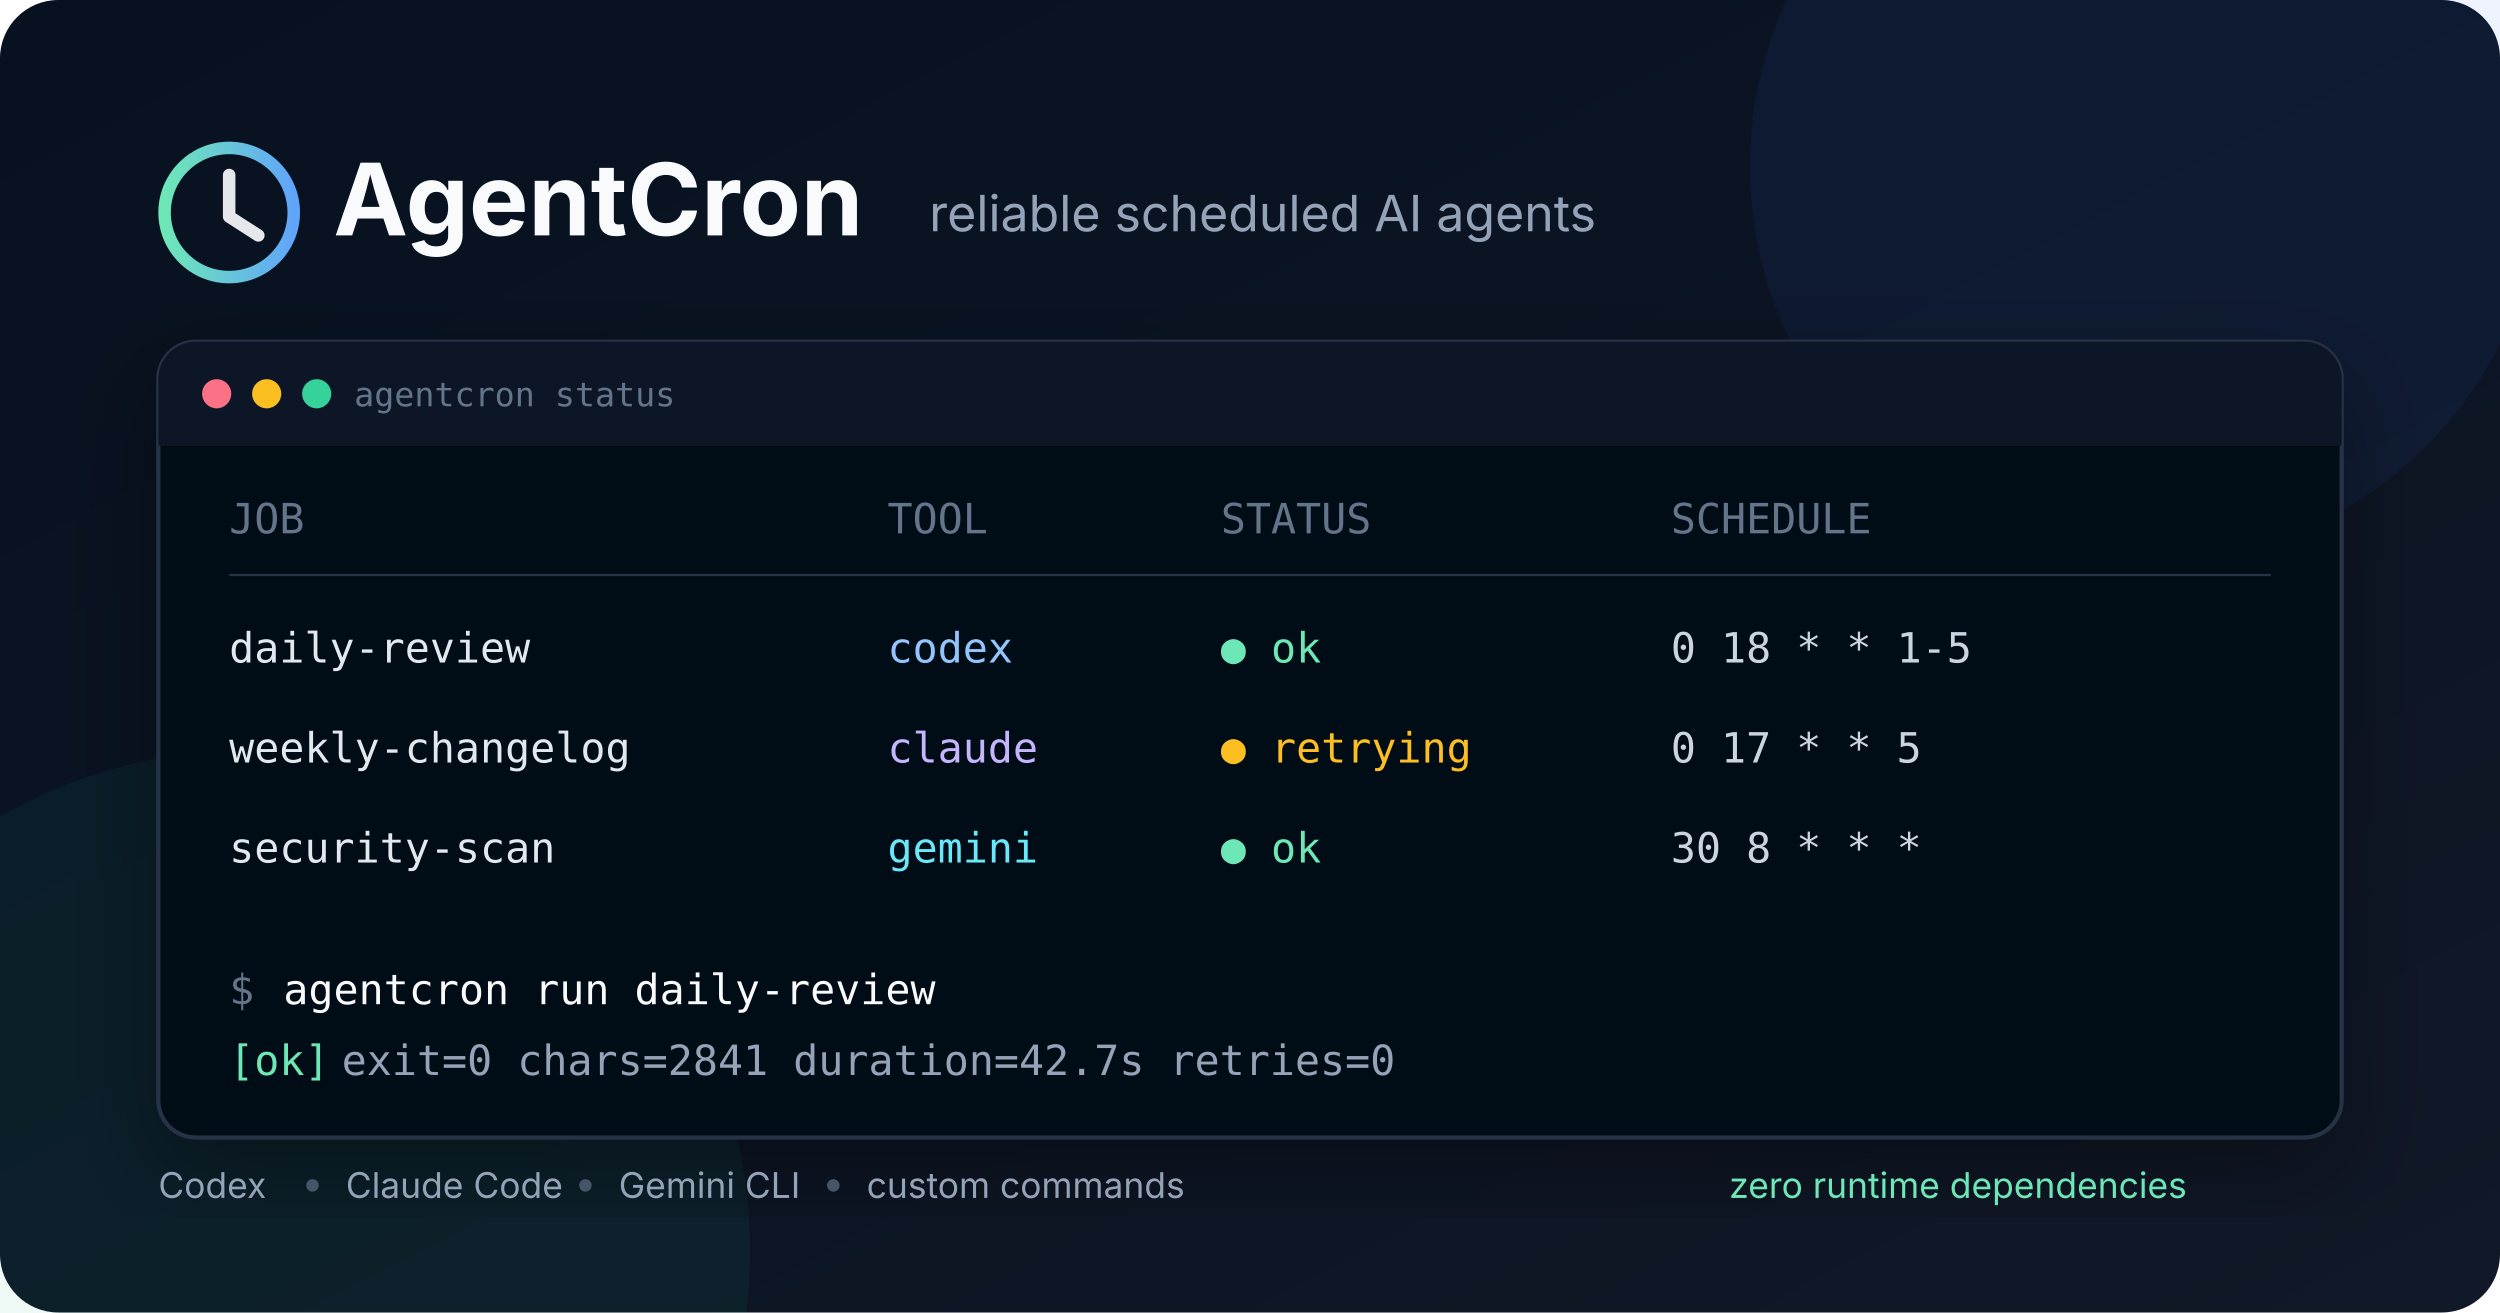
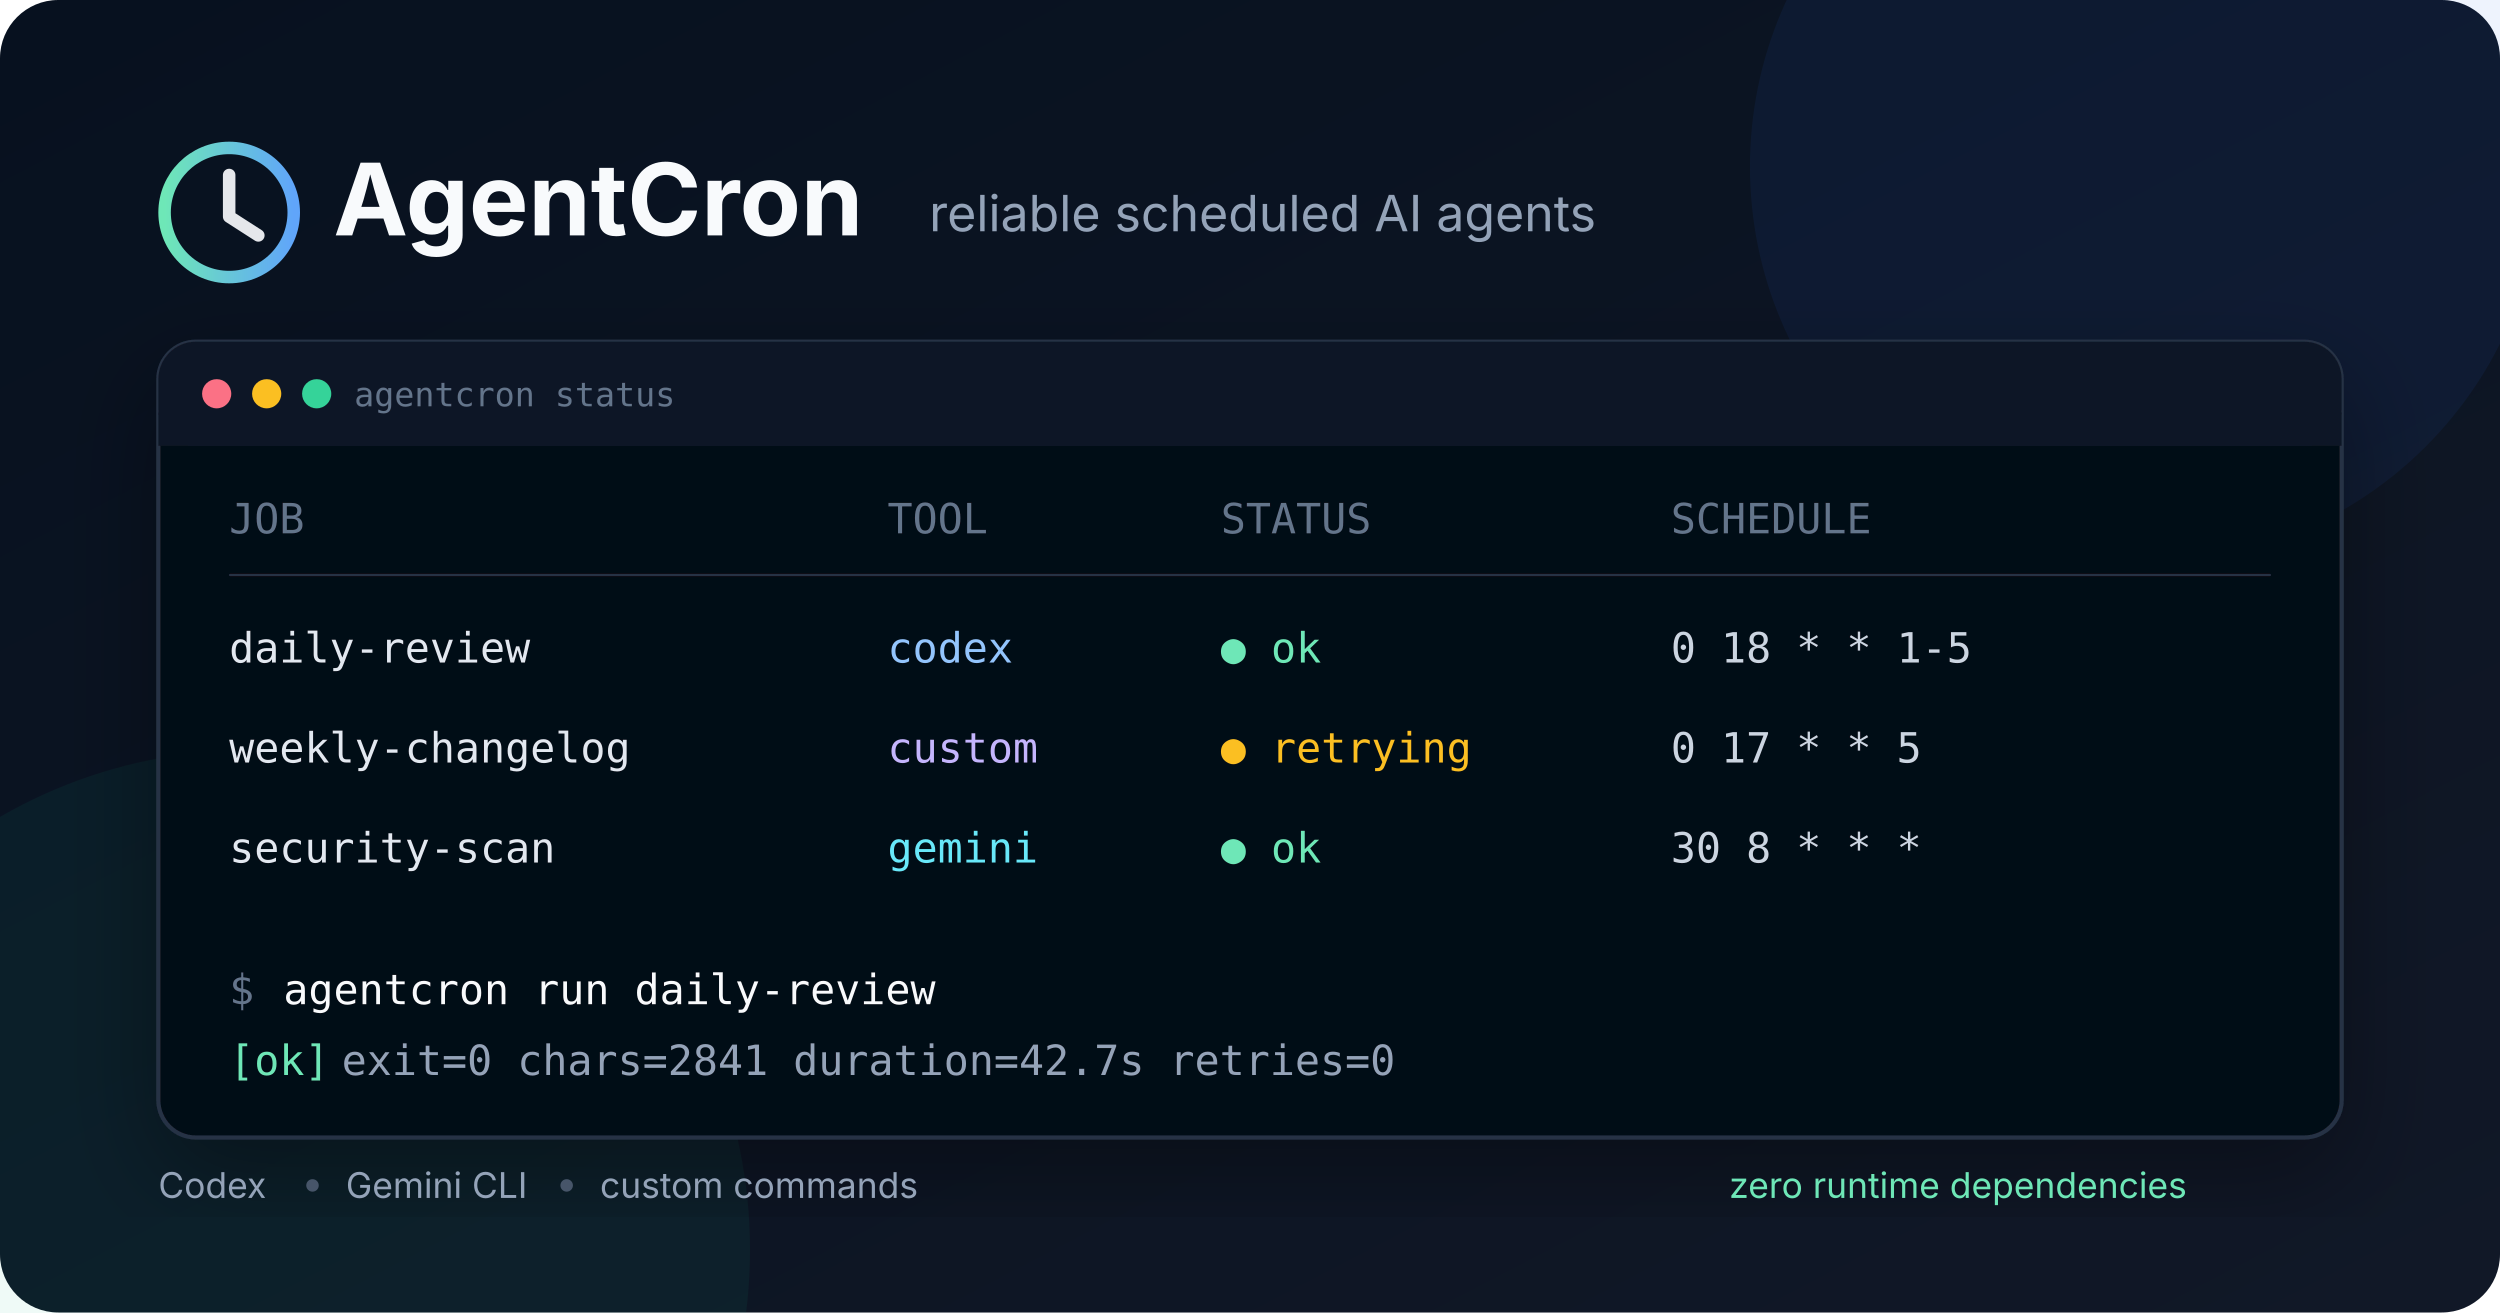
<svg xmlns="http://www.w3.org/2000/svg" width="1200" height="630" viewBox="0 0 1200 630" role="img" aria-labelledby="title desc">
  <defs>
    <linearGradient id="bg" x1="0" y1="0" x2="1" y2="1">
      <stop stop-color="#07111f" />
      <stop offset="1" stop-color="#111827" />
    </linearGradient>
    <linearGradient id="brand" x1="0" y1="0" x2="1" y2="0">
      <stop stop-color="#6ee7b7" />
      <stop offset="1" stop-color="#60a5fa" />
    </linearGradient>
    <filter id="shadow">
      <feDropShadow dx="0" dy="18" stdDeviation="24" flood-opacity=".35" />
    </filter>
  </defs>
  <rect width="1200" height="630" rx="28" fill="url(#bg)" />
  <circle cx="1030" cy="80" r="190" fill="#2563eb" opacity=".08" />
  <circle cx="120" cy="600" r="240" fill="#10b981" opacity=".07" />
  <g transform="translate(76 68)">
    <circle cx="34" cy="34" r="31" fill="none" stroke="url(#brand)" stroke-width="6" />
    <path d="M34 16v20l14 9" fill="none" stroke="#e5e7eb" stroke-width="6" stroke-linecap="round" stroke-linejoin="round" />
    <text x="84" y="45" fill="#f8fafc" font-family="Inter,Segoe UI,sans-serif" font-size="48" font-weight="750">AgentCron</text>
    <text x="370" y="43" fill="#94a3b8" font-family="Inter,Segoe UI,sans-serif" font-size="24">reliable scheduled AI agents</text>
  </g>
  <g transform="translate(76 164)" filter="url(#shadow)">
    <rect width="1048" height="382" rx="18" fill="#050b14" stroke="#263244" stroke-width="2" />
    <rect width="1048" height="50" rx="18" fill="#111827" />
    <rect y="34" width="1048" height="16" fill="#111827" />
    <circle cx="28" cy="25" r="7" fill="#fb7185" />
    <circle cx="52" cy="25" r="7" fill="#fbbf24" />
    <circle cx="76" cy="25" r="7" fill="#34d399" />
    <text x="94" y="31" fill="#64748b" font-family="Consolas,monospace" font-size="16">agentcron status</text>
    <g font-family="Consolas,monospace" font-size="20">
      <text x="34" y="92" fill="#64748b">JOB</text>
      <text x="350" y="92" fill="#64748b">TOOL</text>
      <text x="510" y="92" fill="#64748b">STATUS</text>
      <text x="726" y="92" fill="#64748b">SCHEDULE</text>
      <line x1="34" y1="112" x2="1014" y2="112" stroke="#263244" />
      <text x="34" y="154" fill="#e2e8f0">daily-review</text>
      <text x="350" y="154" fill="#93c5fd">codex</text>
      <text x="510" y="154" fill="#6ee7b7">● ok</text>
      <text x="726" y="154" fill="#cbd5e1">0 18 * * 1-5</text>
      <text x="34" y="202" fill="#e2e8f0">weekly-changelog</text>
-       <text x="350" y="202" fill="#c4b5fd">claude</text>
+       <text x="350" y="202" fill="#c4b5fd">custom</text>
      <text x="510" y="202" fill="#fbbf24">● retrying</text>
      <text x="726" y="202" fill="#cbd5e1">0 17 * * 5</text>
      <text x="34" y="250" fill="#e2e8f0">security-scan</text>
      <text x="350" y="250" fill="#67e8f9">gemini</text>
      <text x="510" y="250" fill="#6ee7b7">● ok</text>
      <text x="726" y="250" fill="#cbd5e1">30 8 * * *</text>
      <text x="34" y="318" fill="#64748b">$</text>
      <text x="60" y="318" fill="#f8fafc">agentcron run daily-review</text>
      <text x="34" y="352" fill="#6ee7b7">[ok]</text>
      <text x="88" y="352" fill="#94a3b8">exit=0  chars=2841  duration=42.7s  retries=0</text>
    </g>
  </g>
  <g transform="translate(76 575)" font-family="Inter,Segoe UI,sans-serif" font-size="17" fill="#94a3b8">
    <text>Codex</text>
    <circle cx="74" cy="-6" r="3" fill="#475569" />
-     <text x="90">Claude Code</text>
-     <circle cx="205" cy="-6" r="3" fill="#475569" />
-     <text x="221">Gemini CLI</text>
-     <circle cx="324" cy="-6" r="3" fill="#475569" />
-     <text x="340">custom commands</text>
+     <text x="90">Gemini CLI</text>
+     <circle cx="196" cy="-6" r="3" fill="#475569" />
+     <text x="212">custom commands</text>
    <text x="754" fill="#6ee7b7">zero runtime dependencies</text>
  </g>
</svg>
